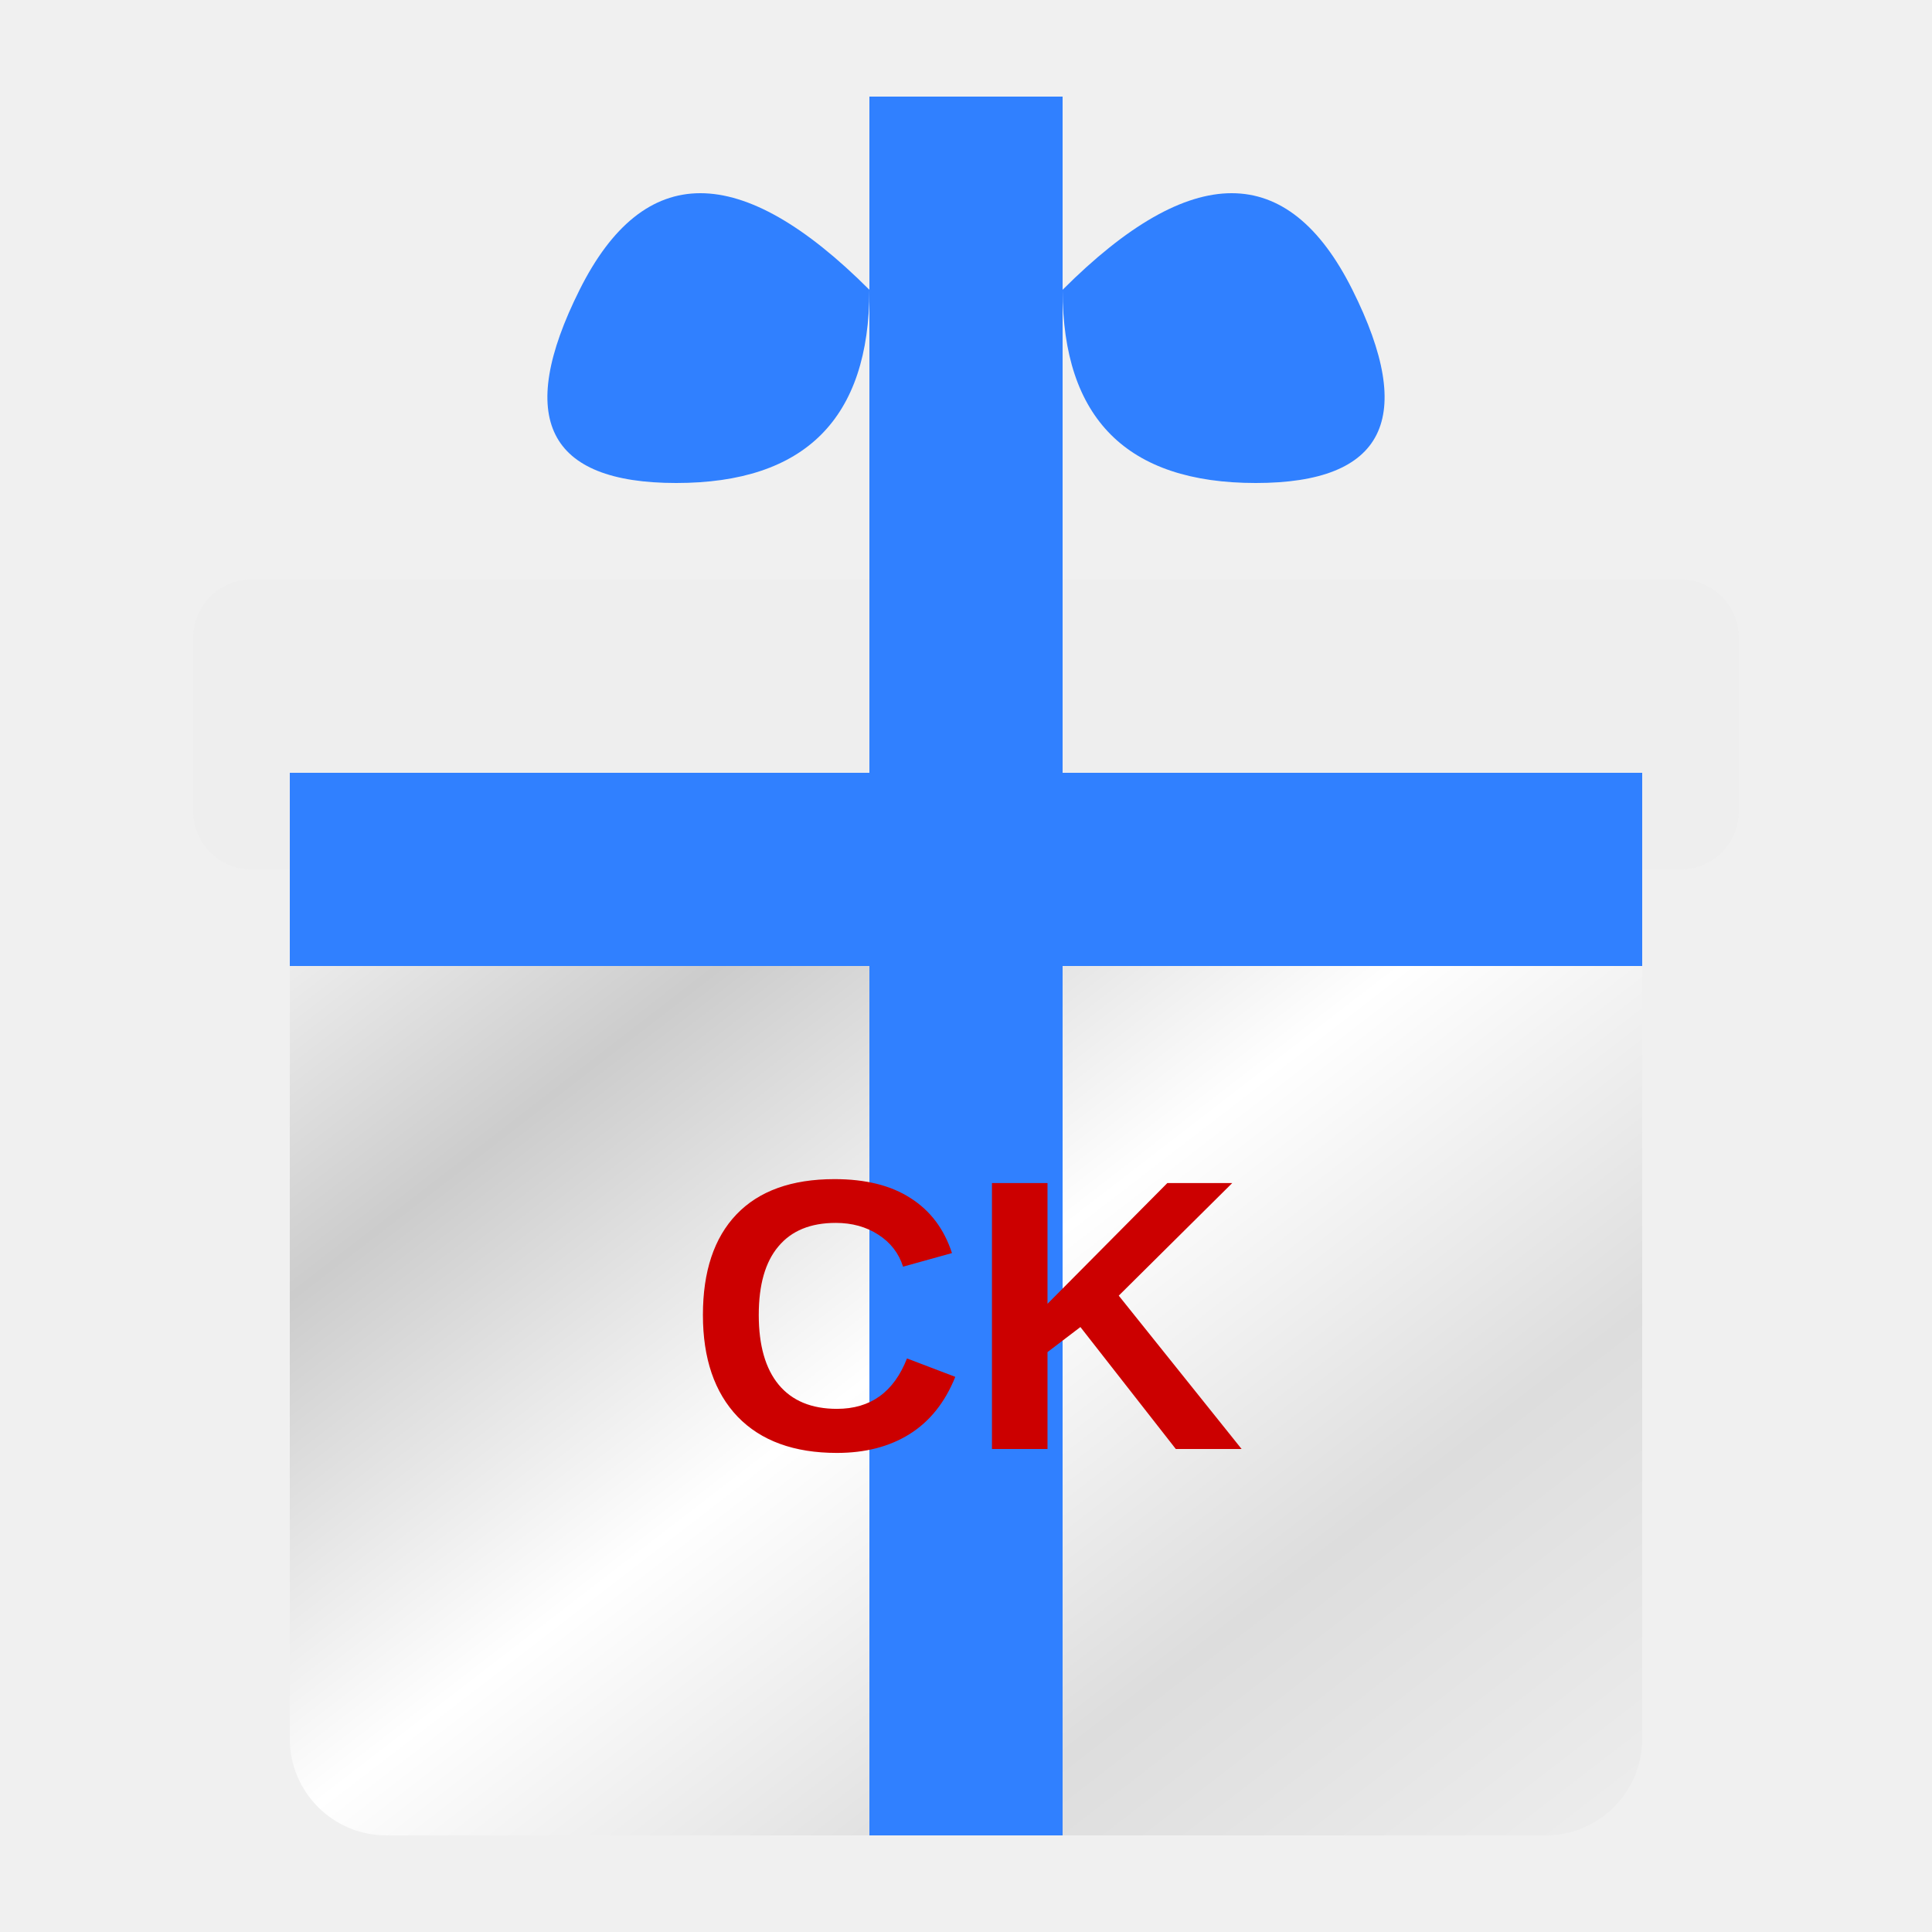
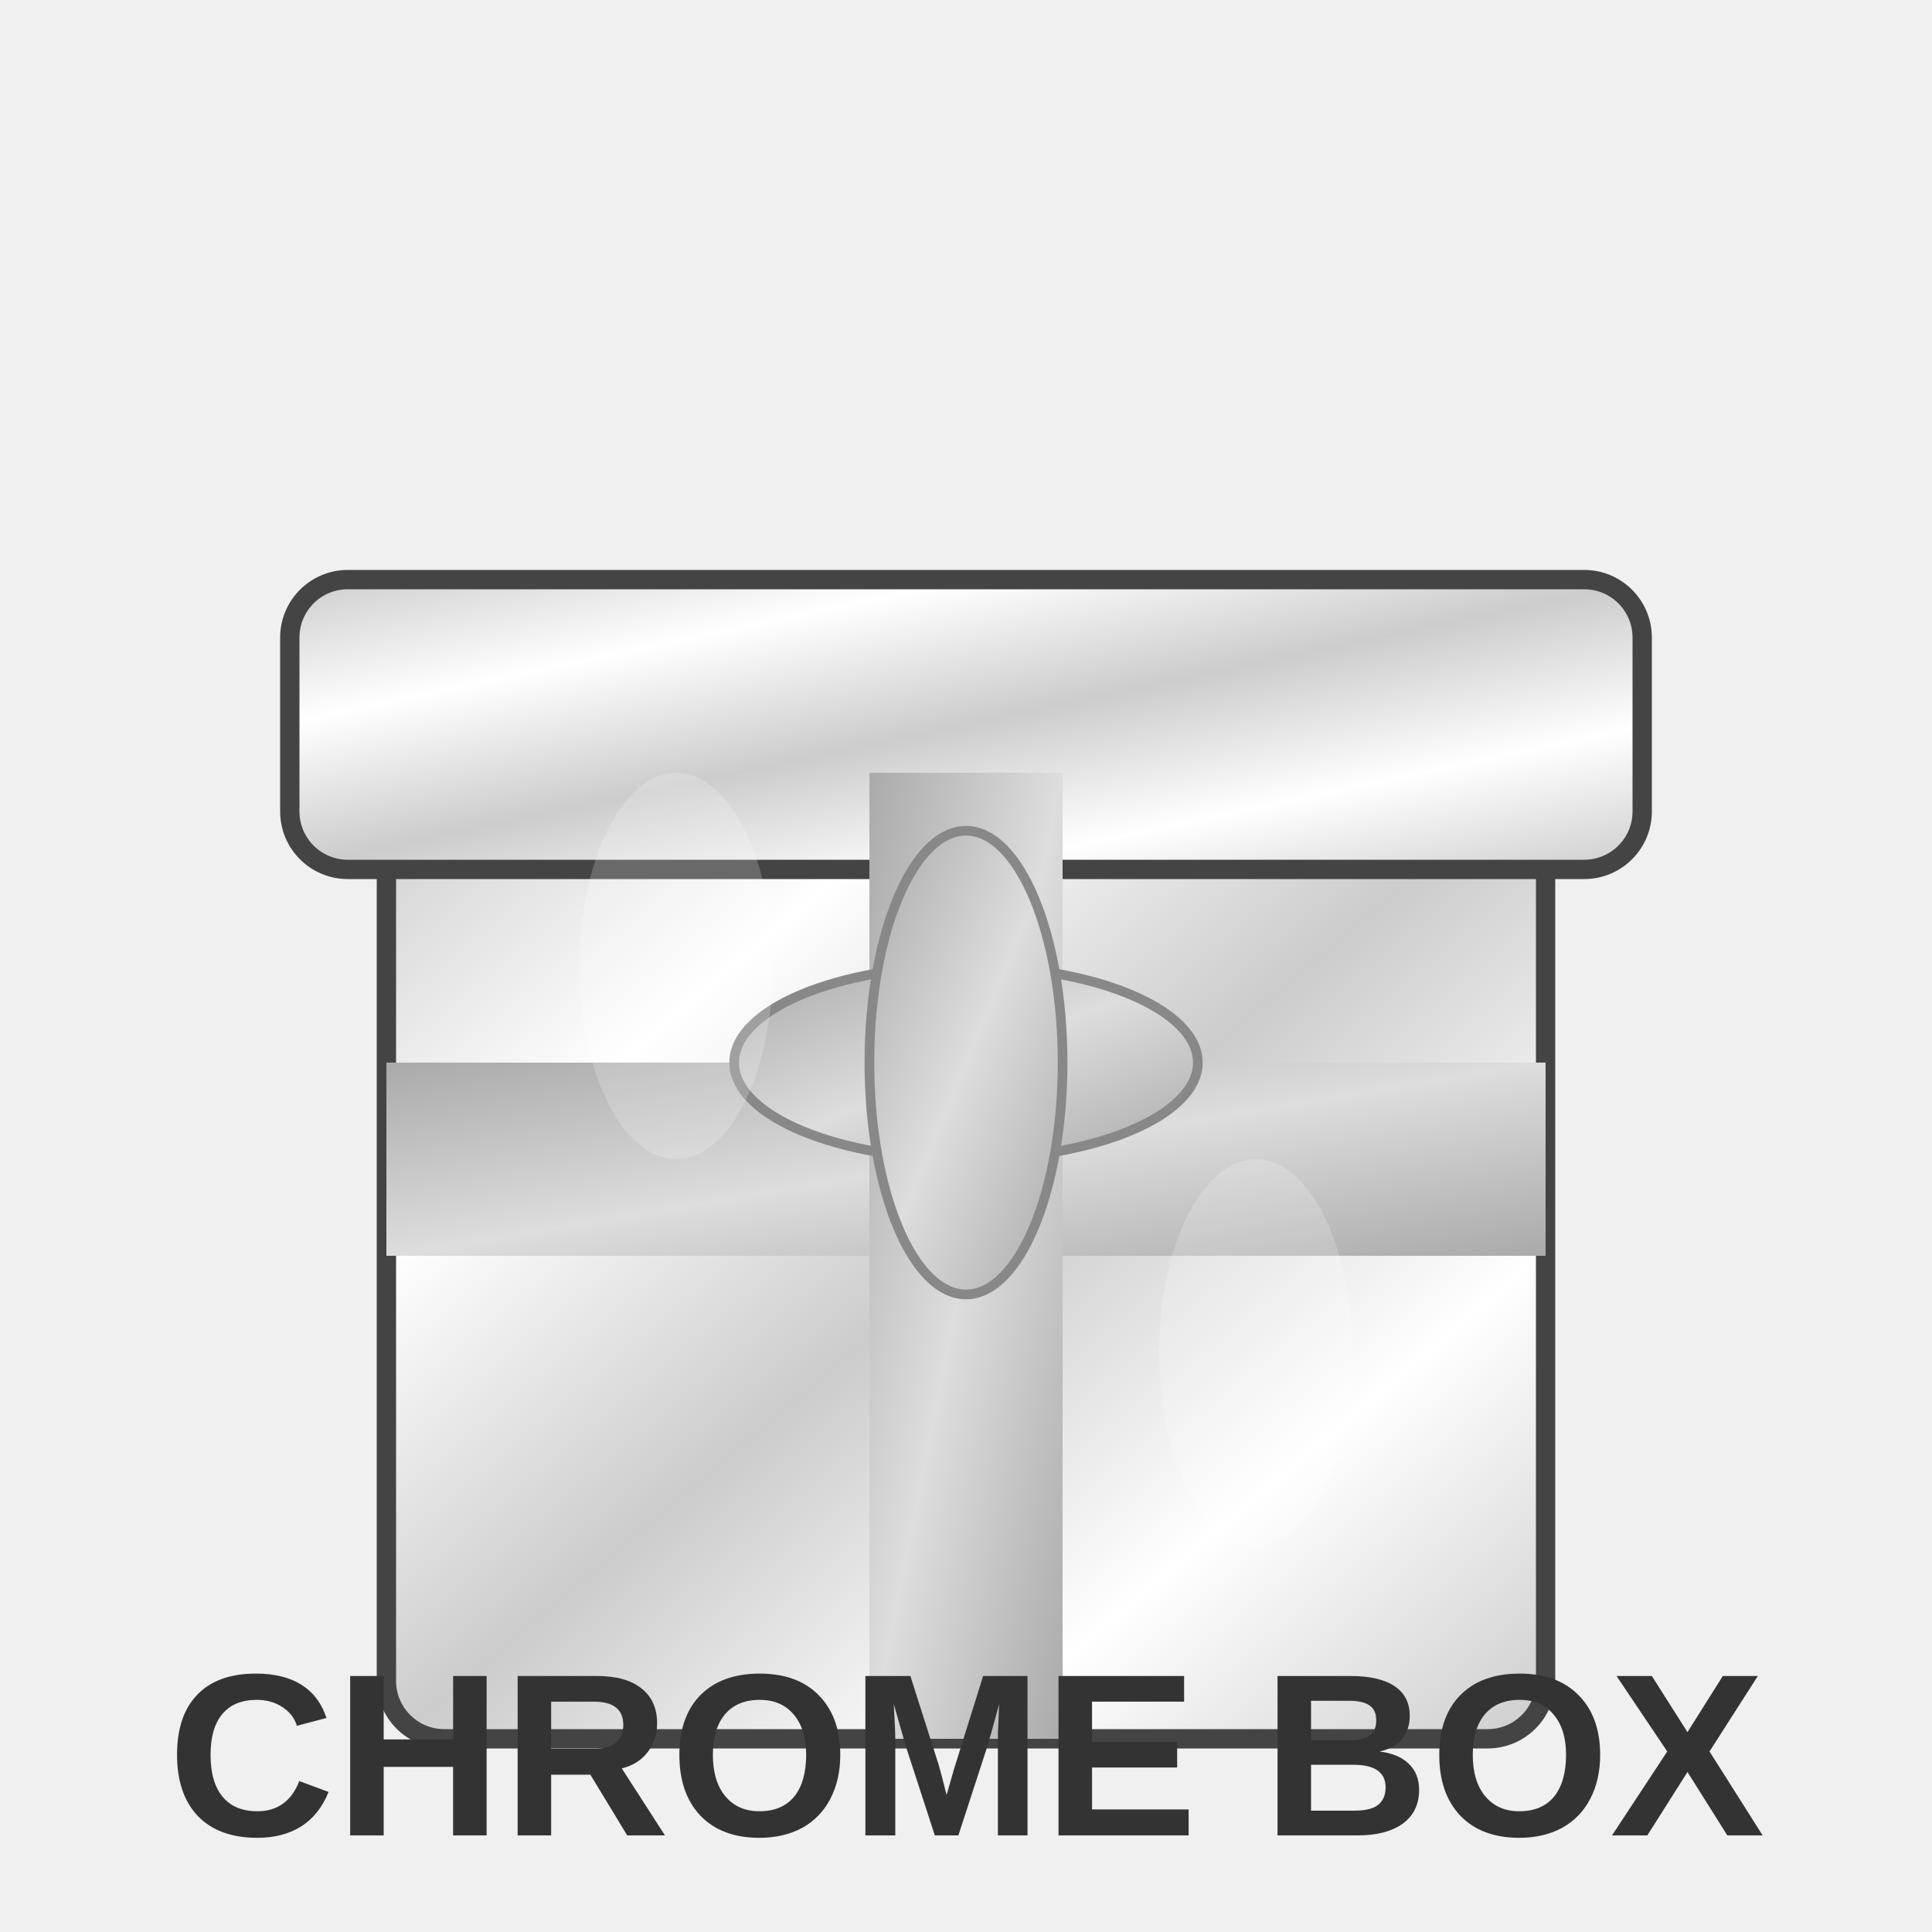
<svg xmlns="http://www.w3.org/2000/svg" viewBox="0 0 100 100" width="100" height="100">
  <defs>
-     <linearGradient id="chromeGradient" x1="0%" y1="0%" x2="100%" y2="100%">
-       <stop offset="0%" stop-color="#FFFFFF" />
-       <stop offset="25%" stop-color="#CCCCCC" />
-       <stop offset="50%" stop-color="#FFFFFF" />
-       <stop offset="75%" stop-color="#DDDDDD" />
-       <stop offset="100%" stop-color="#EEEEEE" />
+     <linearGradient id="chromeBg" x1="0%" y1="0%" x2="100%" y2="100%">
+       <stop offset="0%" stop-color="#CCCCCC" />
+       <stop offset="25%" stop-color="#FFFFFF" />
+       <stop offset="50%" stop-color="#CCCCCC" />
+       <stop offset="75%" stop-color="#FFFFFF" />
+       <stop offset="100%" stop-color="#CCCCCC" />
+     </linearGradient>
+     <linearGradient id="chromeRibbon" x1="0%" y1="0%" x2="100%" y2="100%">
+       <stop offset="0%" stop-color="#AAAAAA" />
+       <stop offset="50%" stop-color="#DDDDDD" />
+       <stop offset="100%" stop-color="#AAAAAA" />
    </linearGradient>
  </defs>
-   <rect x="15" y="40" width="70" height="55" rx="5" fill="url(#chromeGradient)" />
-   <rect x="10" y="30" width="80" height="15" rx="3" fill="#EEEEEE" />
-   <rect x="45" y="5" width="10" height="90" fill="#3080FF" />
-   <rect x="15" y="40" width="70" height="10" fill="#3080FF" />
-   <path d="M45,15 Q35,5 30,15 Q25,25 35,25 Q45,25 45,15" fill="#3080FF" />
-   <path d="M55,15 Q65,5 70,15 Q75,25 65,25 Q55,25 55,15" fill="#3080FF" />
-   <text x="50" y="75" font-family="Arial" font-size="20" font-weight="bold" fill="#CC0000" text-anchor="middle">CK</text>
+   <rect x="20" y="40" width="60" height="50" rx="3" fill="url(#chromeBg)" stroke="#444444" stroke-width="1" />
+   <rect x="15" y="30" width="70" height="15" rx="3" fill="url(#chromeBg)" stroke="#444444" stroke-width="1" />
+   <rect x="20" y="55" width="60" height="10" fill="url(#chromeRibbon)" />
+   <rect x="45" y="40" width="10" height="50" fill="url(#chromeRibbon)" />
+   <ellipse cx="50" cy="55" rx="12" ry="5" fill="url(#chromeRibbon)" stroke="#888888" stroke-width="0.5" />
+   <ellipse cx="50" cy="55" rx="5" ry="12" fill="url(#chromeRibbon)" stroke="#888888" stroke-width="0.5" />
+   <ellipse cx="35" cy="50" rx="5" ry="10" fill="#FFFFFF" opacity="0.2" />
+   <ellipse cx="65" cy="70" rx="5" ry="10" fill="#FFFFFF" opacity="0.2" />
+   <text x="50" y="95" font-family="Arial" font-size="12" font-weight="bold" fill="#333333" text-anchor="middle">CHROME BOX</text>
</svg>
